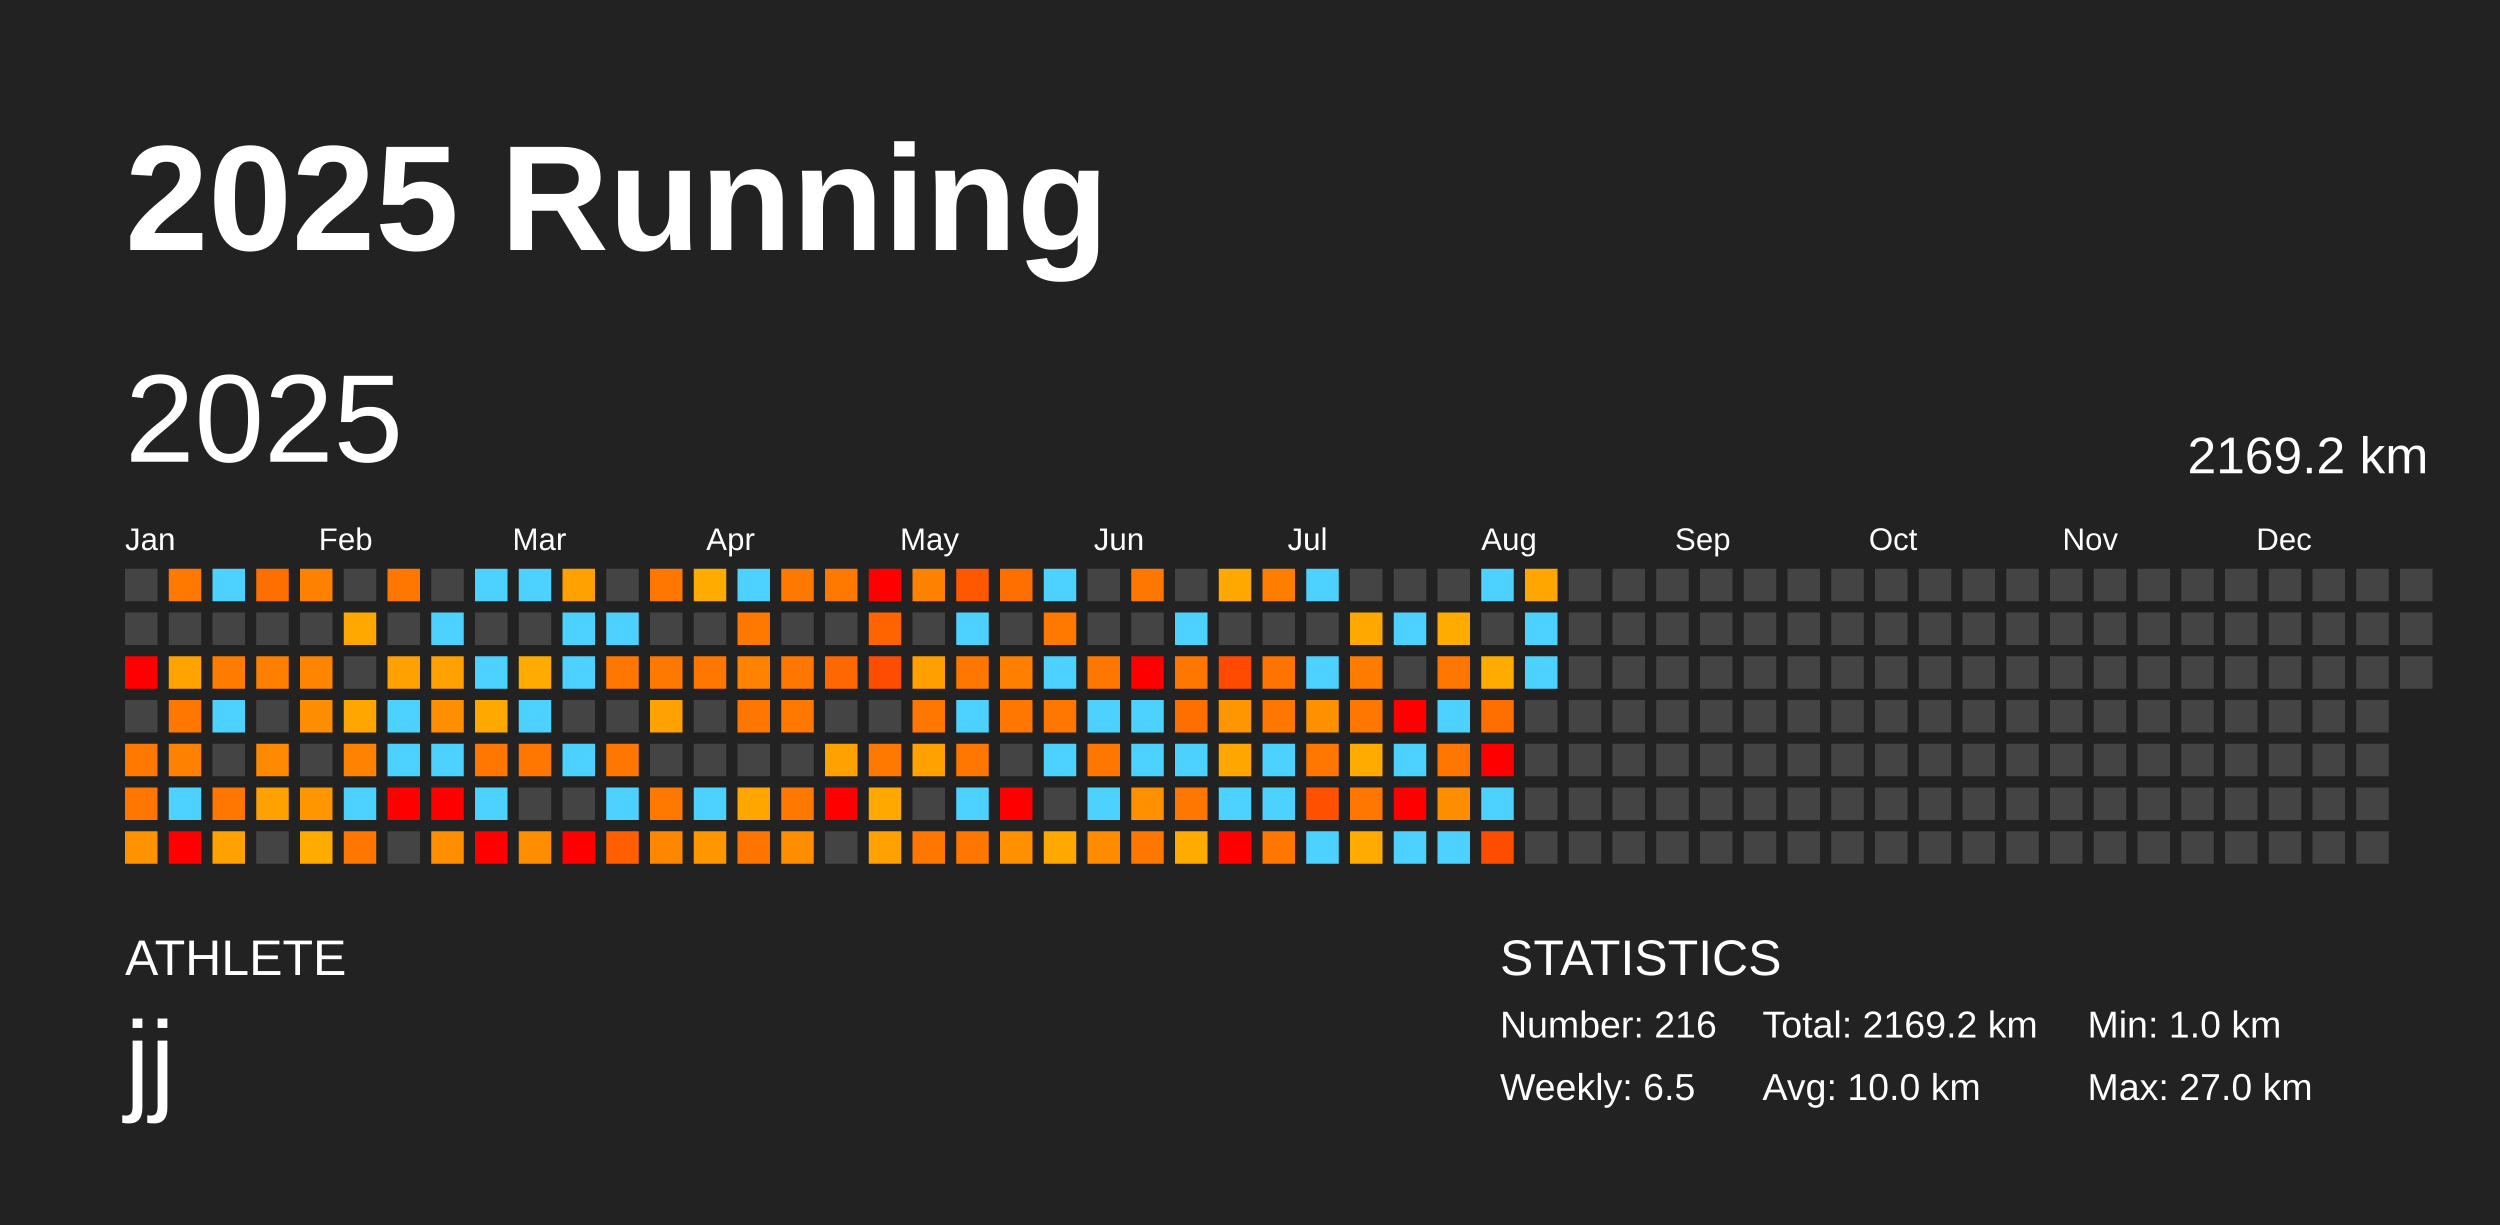
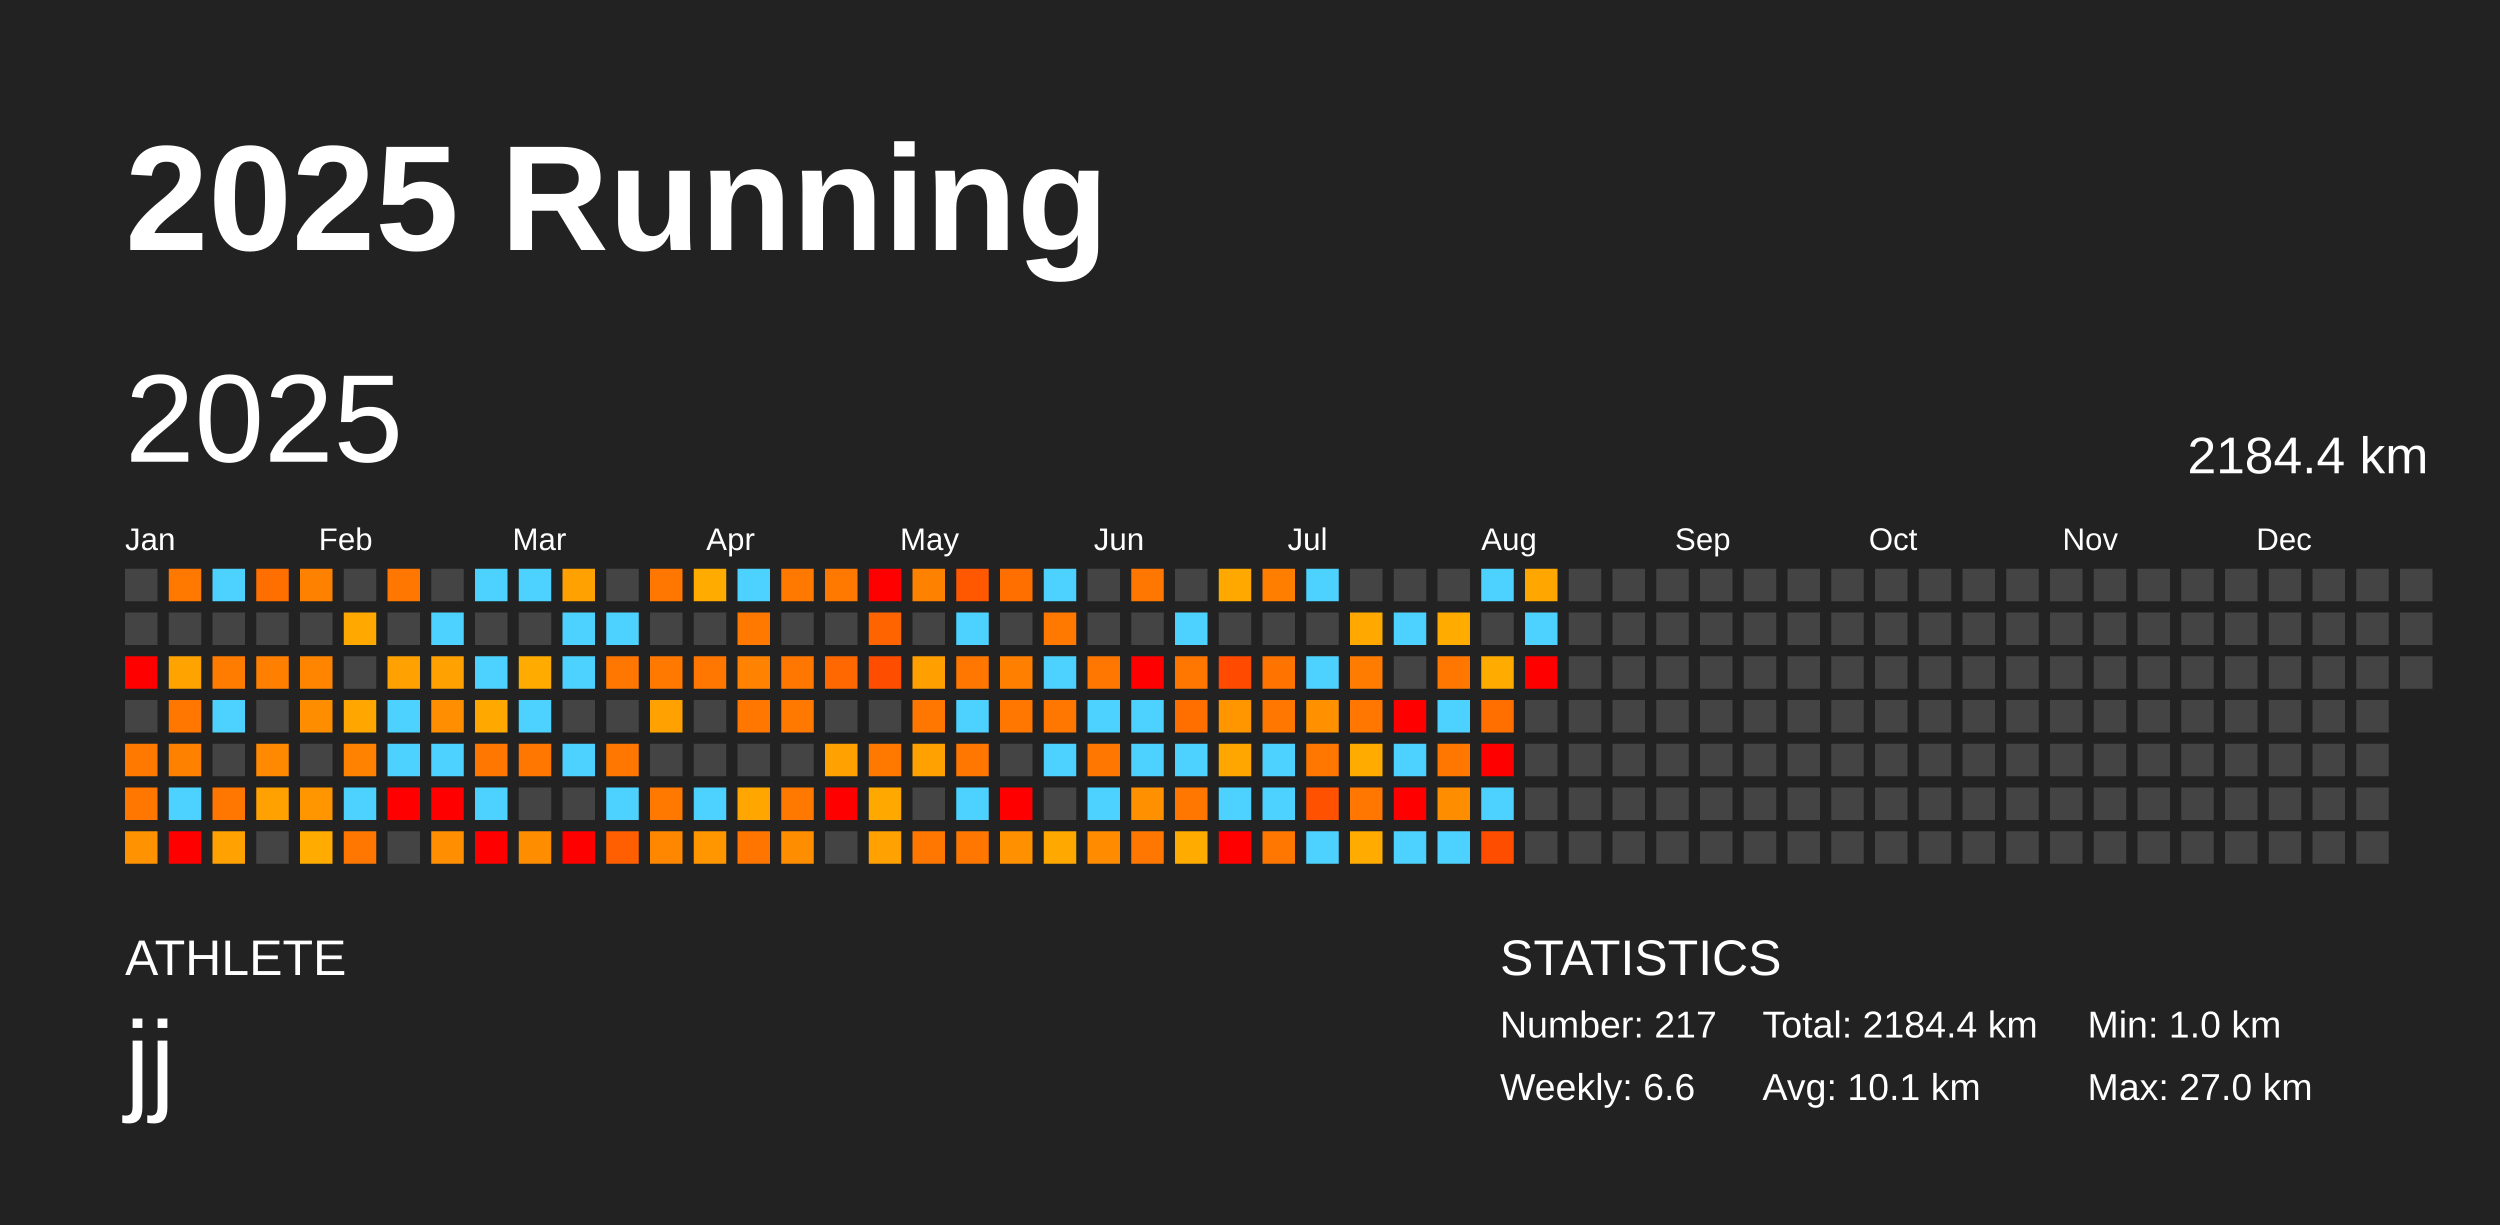
<svg xmlns="http://www.w3.org/2000/svg" baseProfile="full" height="98mm" version="1.1" viewBox="0,0,200,98" width="200mm">
  <defs />
  <rect fill="#222222" height="98" width="200" x="0" y="0" />
  <text fill="#FFFFFF" style="font-size:12px; font-family:Arial; font-weight:bold;" x="10" y="20">2025 Running</text>
  <text fill="#FFFFFF" style="font-size:4px; font-family:Arial" x="10" y="78">ATHLETE</text>
  <text fill="#FFFFFF" style="font-size:9px; font-family:Arial" x="10" y="88">jj</text>
  <text fill="#FFFFFF" style="font-size:4px; font-family:Arial" x="120" y="78">STATISTICS</text>
-   <text fill="#FFFFFF" style="font-size:3px; font-family:Arial" x="120" y="83">Number: 216</text>
-   <text fill="#FFFFFF" style="font-size:3px; font-family:Arial" x="120" y="88">Weekly: 6.5</text>
-   <text fill="#FFFFFF" style="font-size:3px; font-family:Arial" x="141" y="83">Total: 2169.2 km</text>
-   <text fill="#FFFFFF" style="font-size:3px; font-family:Arial" x="141" y="88">Avg: 10.0 km</text>
+   <text fill="#FFFFFF" style="font-size:3px; font-family:Arial" x="120" y="83">Number: 217</text>
+   <text fill="#FFFFFF" style="font-size:3px; font-family:Arial" x="120" y="88">Weekly: 6.6</text>
+   <text fill="#FFFFFF" style="font-size:3px; font-family:Arial" x="141" y="83">Total: 2184.4 km</text>
+   <text fill="#FFFFFF" style="font-size:3px; font-family:Arial" x="141" y="88">Avg: 10.1 km</text>
  <text fill="#FFFFFF" style="font-size:3px; font-family:Arial" x="167" y="83">Min: 1.0 km</text>
  <text fill="#FFFFFF" style="font-size:3px; font-family:Arial" x="167" y="88">Max: 27.0 km</text>
  <text dominant-baseline="hanging" fill="#FFFFFF" style="font-size:10.0px; font-family:Arial;" x="10" y="30">2025</text>
-   <text dominant-baseline="hanging" fill="#FFFFFF" style="font-size:4.125px; font-family:Arial;" x="175" y="35">2169.2 km</text>
+   <text dominant-baseline="hanging" fill="#FFFFFF" style="font-size:4.125px; font-family:Arial;" x="175" y="35">2184.4 km</text>
  <text fill="#FFFFFF" style="font-size:2.5px; font-family:Arial" x="10.0" y="44">Jan</text>
  <text fill="#FFFFFF" style="font-size:2.5px; font-family:Arial" x="25.5" y="44">Feb</text>
  <text fill="#FFFFFF" style="font-size:2.5px; font-family:Arial" x="41.0" y="44">Mar</text>
  <text fill="#FFFFFF" style="font-size:2.5px; font-family:Arial" x="56.5" y="44">Apr</text>
  <text fill="#FFFFFF" style="font-size:2.5px; font-family:Arial" x="72.0" y="44">May</text>
  <text fill="#FFFFFF" style="font-size:2.5px; font-family:Arial" x="87.5" y="44">Jun</text>
  <text fill="#FFFFFF" style="font-size:2.5px; font-family:Arial" x="103.0" y="44">Jul</text>
  <text fill="#FFFFFF" style="font-size:2.5px; font-family:Arial" x="118.5" y="44">Aug</text>
  <text fill="#FFFFFF" style="font-size:2.5px; font-family:Arial" x="134.0" y="44">Sep</text>
  <text fill="#FFFFFF" style="font-size:2.5px; font-family:Arial" x="149.5" y="44">Oct</text>
  <text fill="#FFFFFF" style="font-size:2.5px; font-family:Arial" x="165.0" y="44">Nov</text>
  <text fill="#FFFFFF" style="font-size:2.5px; font-family:Arial" x="180.5" y="44">Dec</text>
  <rect fill="#444444" height="2.6" width="2.6" x="10.0" y="45.5" />
  <rect fill="#444444" height="2.6" width="2.6" x="10.0" y="49.0" />
  <rect fill="red" height="2.6" width="2.6" x="10.0" y="52.5" />
  <rect fill="#444444" height="2.6" width="2.6" x="10.0" y="56.0" />
  <rect fill="#ff7800" height="2.6" width="2.6" x="10.0" y="59.5" />
  <rect fill="#ff7700" height="2.6" width="2.6" x="10.0" y="63.0" />
  <rect fill="#ff9200" height="2.6" width="2.6" x="10.0" y="66.5" />
  <rect fill="#ff7900" height="2.6" width="2.6" x="13.5" y="45.5" />
  <rect fill="#444444" height="2.6" width="2.6" x="13.5" y="49.0" />
  <rect fill="#ffa300" height="2.6" width="2.6" x="13.5" y="52.5" />
  <rect fill="#ff7700" height="2.6" width="2.6" x="13.5" y="56.0" />
  <rect fill="#ff8100" height="2.6" width="2.6" x="13.5" y="59.5" />
  <rect fill="#4dd2ff" height="2.6" width="2.6" x="13.5" y="63.0" />
  <rect fill="red" height="2.6" width="2.6" x="13.5" y="66.5" />
  <rect fill="#4dd2ff" height="2.6" width="2.6" x="17.0" y="45.5" />
  <rect fill="#444444" height="2.6" width="2.6" x="17.0" y="49.0" />
  <rect fill="#ff7c00" height="2.6" width="2.6" x="17.0" y="52.5" />
  <rect fill="#4dd2ff" height="2.6" width="2.6" x="17.0" y="56.0" />
  <rect fill="#444444" height="2.6" width="2.6" x="17.0" y="59.5" />
  <rect fill="#ff7700" height="2.6" width="2.6" x="17.0" y="63.0" />
  <rect fill="#ffa100" height="2.6" width="2.6" x="17.0" y="66.5" />
  <rect fill="#ff6f00" height="2.6" width="2.6" x="20.5" y="45.5" />
  <rect fill="#444444" height="2.6" width="2.6" x="20.5" y="49.0" />
  <rect fill="#ff8000" height="2.6" width="2.6" x="20.5" y="52.5" />
  <rect fill="#444444" height="2.6" width="2.6" x="20.5" y="56.0" />
  <rect fill="#ff8900" height="2.6" width="2.6" x="20.5" y="59.5" />
  <rect fill="#ffa100" height="2.6" width="2.6" x="20.5" y="63.0" />
  <rect fill="#444444" height="2.6" width="2.6" x="20.5" y="66.5" />
  <rect fill="#ff8100" height="2.6" width="2.6" x="24.0" y="45.5" />
  <rect fill="#444444" height="2.6" width="2.6" x="24.0" y="49.0" />
  <rect fill="#ff8500" height="2.6" width="2.6" x="24.0" y="52.5" />
  <rect fill="#ff8d00" height="2.6" width="2.6" x="24.0" y="56.0" />
  <rect fill="#444444" height="2.6" width="2.6" x="24.0" y="59.5" />
  <rect fill="#ff9600" height="2.6" width="2.6" x="24.0" y="63.0" />
  <rect fill="#ffab00" height="2.6" width="2.6" x="24.0" y="66.5" />
  <rect fill="#444444" height="2.6" width="2.6" x="27.5" y="45.5" />
  <rect fill="#ffa900" height="2.6" width="2.6" x="27.5" y="49.0" />
  <rect fill="#444444" height="2.6" width="2.6" x="27.5" y="52.5" />
  <rect fill="#ffa700" height="2.6" width="2.6" x="27.5" y="56.0" />
  <rect fill="#ff8300" height="2.6" width="2.6" x="27.5" y="59.5" />
  <rect fill="#4dd2ff" height="2.6" width="2.6" x="27.5" y="63.0" />
  <rect fill="#ff7700" height="2.6" width="2.6" x="27.5" y="66.5" />
  <rect fill="#ff7600" height="2.6" width="2.6" x="31.0" y="45.5" />
  <rect fill="#444444" height="2.6" width="2.6" x="31.0" y="49.0" />
  <rect fill="#ffa100" height="2.6" width="2.6" x="31.0" y="52.5" />
  <rect fill="#4dd2ff" height="2.6" width="2.6" x="31.0" y="56.0" />
  <rect fill="#4dd2ff" height="2.6" width="2.6" x="31.0" y="59.5" />
  <rect fill="red" height="2.6" width="2.6" x="31.0" y="63.0" />
  <rect fill="#444444" height="2.6" width="2.6" x="31.0" y="66.5" />
  <rect fill="#444444" height="2.6" width="2.6" x="34.5" y="45.5" />
  <rect fill="#4dd2ff" height="2.6" width="2.6" x="34.5" y="49.0" />
  <rect fill="#ffa100" height="2.6" width="2.6" x="34.5" y="52.5" />
  <rect fill="#ff8f00" height="2.6" width="2.6" x="34.5" y="56.0" />
  <rect fill="#4dd2ff" height="2.6" width="2.6" x="34.5" y="59.5" />
  <rect fill="red" height="2.6" width="2.6" x="34.5" y="63.0" />
  <rect fill="#ff8f00" height="2.6" width="2.6" x="34.5" y="66.5" />
  <rect fill="#4dd2ff" height="2.6" width="2.6" x="38.0" y="45.5" />
  <rect fill="#444444" height="2.6" width="2.6" x="38.0" y="49.0" />
  <rect fill="#4dd2ff" height="2.6" width="2.6" x="38.0" y="52.5" />
  <rect fill="#ffa900" height="2.6" width="2.6" x="38.0" y="56.0" />
  <rect fill="#ff7600" height="2.6" width="2.6" x="38.0" y="59.5" />
  <rect fill="#4dd2ff" height="2.6" width="2.6" x="38.0" y="63.0" />
  <rect fill="red" height="2.6" width="2.6" x="38.0" y="66.5" />
  <rect fill="#4dd2ff" height="2.6" width="2.6" x="41.5" y="45.5" />
  <rect fill="#444444" height="2.6" width="2.6" x="41.5" y="49.0" />
  <rect fill="#ffab00" height="2.6" width="2.6" x="41.5" y="52.5" />
  <rect fill="#4dd2ff" height="2.6" width="2.6" x="41.5" y="56.0" />
  <rect fill="#ff7600" height="2.6" width="2.6" x="41.5" y="59.5" />
  <rect fill="#444444" height="2.6" width="2.6" x="41.5" y="63.0" />
  <rect fill="#ff8d00" height="2.6" width="2.6" x="41.5" y="66.5" />
  <rect fill="#ffa100" height="2.6" width="2.6" x="45.0" y="45.5" />
  <rect fill="#4dd2ff" height="2.6" width="2.6" x="45.0" y="49.0" />
  <rect fill="#4dd2ff" height="2.6" width="2.6" x="45.0" y="52.5" />
  <rect fill="#444444" height="2.6" width="2.6" x="45.0" y="56.0" />
  <rect fill="#4dd2ff" height="2.6" width="2.6" x="45.0" y="59.5" />
  <rect fill="#444444" height="2.6" width="2.6" x="45.0" y="63.0" />
  <rect fill="red" height="2.6" width="2.6" x="45.0" y="66.5" />
  <rect fill="#444444" height="2.6" width="2.6" x="48.5" y="45.5" />
  <rect fill="#4dd2ff" height="2.6" width="2.6" x="48.5" y="49.0" />
  <rect fill="#ff7600" height="2.6" width="2.6" x="48.5" y="52.5" />
  <rect fill="#444444" height="2.6" width="2.6" x="48.5" y="56.0" />
  <rect fill="#ff7700" height="2.6" width="2.6" x="48.5" y="59.5" />
  <rect fill="#4dd2ff" height="2.6" width="2.6" x="48.5" y="63.0" />
  <rect fill="#ff5f00" height="2.6" width="2.6" x="48.5" y="66.5" />
  <rect fill="#ff7700" height="2.6" width="2.6" x="52.0" y="45.5" />
  <rect fill="#444444" height="2.6" width="2.6" x="52.0" y="49.0" />
  <rect fill="#ff7800" height="2.6" width="2.6" x="52.0" y="52.5" />
  <rect fill="#ffa100" height="2.6" width="2.6" x="52.0" y="56.0" />
  <rect fill="#444444" height="2.6" width="2.6" x="52.0" y="59.5" />
  <rect fill="#ff7800" height="2.6" width="2.6" x="52.0" y="63.0" />
  <rect fill="#ff8700" height="2.6" width="2.6" x="52.0" y="66.5" />
  <rect fill="#ffab00" height="2.6" width="2.6" x="55.5" y="45.5" />
  <rect fill="#444444" height="2.6" width="2.6" x="55.5" y="49.0" />
  <rect fill="#ff7700" height="2.6" width="2.6" x="55.5" y="52.5" />
  <rect fill="#444444" height="2.6" width="2.6" x="55.5" y="56.0" />
  <rect fill="#444444" height="2.6" width="2.6" x="55.5" y="59.5" />
  <rect fill="#4dd2ff" height="2.6" width="2.6" x="55.5" y="63.0" />
  <rect fill="#ff9600" height="2.6" width="2.6" x="55.5" y="66.5" />
  <rect fill="#4dd2ff" height="2.6" width="2.6" x="59.0" y="45.5" />
  <rect fill="#ff7800" height="2.6" width="2.6" x="59.0" y="49.0" />
  <rect fill="#ff8300" height="2.6" width="2.6" x="59.0" y="52.5" />
  <rect fill="#ff7700" height="2.6" width="2.6" x="59.0" y="56.0" />
  <rect fill="#444444" height="2.6" width="2.6" x="59.0" y="59.5" />
  <rect fill="#ffa700" height="2.6" width="2.6" x="59.0" y="63.0" />
  <rect fill="#ff7500" height="2.6" width="2.6" x="59.0" y="66.5" />
  <rect fill="#ff7800" height="2.6" width="2.6" x="62.5" y="45.5" />
  <rect fill="#444444" height="2.6" width="2.6" x="62.5" y="49.0" />
  <rect fill="#ff7700" height="2.6" width="2.6" x="62.5" y="52.5" />
  <rect fill="#ff7800" height="2.6" width="2.6" x="62.5" y="56.0" />
  <rect fill="#444444" height="2.6" width="2.6" x="62.5" y="59.5" />
  <rect fill="#ff7900" height="2.6" width="2.6" x="62.5" y="63.0" />
  <rect fill="#ff8d00" height="2.6" width="2.6" x="62.5" y="66.5" />
  <rect fill="#ff7800" height="2.6" width="2.6" x="66.0" y="45.5" />
  <rect fill="#444444" height="2.6" width="2.6" x="66.0" y="49.0" />
  <rect fill="#ff6800" height="2.6" width="2.6" x="66.0" y="52.5" />
  <rect fill="#444444" height="2.6" width="2.6" x="66.0" y="56.0" />
  <rect fill="#ffa100" height="2.6" width="2.6" x="66.0" y="59.5" />
  <rect fill="red" height="2.6" width="2.6" x="66.0" y="63.0" />
  <rect fill="#444444" height="2.6" width="2.6" x="66.0" y="66.5" />
  <rect fill="red" height="2.6" width="2.6" x="69.5" y="45.5" />
  <rect fill="#ff6400" height="2.6" width="2.6" x="69.5" y="49.0" />
  <rect fill="#ff4d00" height="2.6" width="2.6" x="69.5" y="52.5" />
  <rect fill="#444444" height="2.6" width="2.6" x="69.5" y="56.0" />
  <rect fill="#ff7800" height="2.6" width="2.6" x="69.5" y="59.5" />
  <rect fill="#ffa900" height="2.6" width="2.6" x="69.5" y="63.0" />
  <rect fill="#ffa100" height="2.6" width="2.6" x="69.5" y="66.5" />
  <rect fill="#ff8100" height="2.6" width="2.6" x="73.0" y="45.5" />
  <rect fill="#444444" height="2.6" width="2.6" x="73.0" y="49.0" />
  <rect fill="#ffa000" height="2.6" width="2.6" x="73.0" y="52.5" />
  <rect fill="#ff7700" height="2.6" width="2.6" x="73.0" y="56.0" />
  <rect fill="#ffa100" height="2.6" width="2.6" x="73.0" y="59.5" />
  <rect fill="#444444" height="2.6" width="2.6" x="73.0" y="63.0" />
  <rect fill="#ff7700" height="2.6" width="2.6" x="73.0" y="66.5" />
  <rect fill="#ff5800" height="2.6" width="2.6" x="76.5" y="45.5" />
  <rect fill="#4dd2ff" height="2.6" width="2.6" x="76.5" y="49.0" />
  <rect fill="#ff7700" height="2.6" width="2.6" x="76.5" y="52.5" />
  <rect fill="#4dd2ff" height="2.6" width="2.6" x="76.5" y="56.0" />
  <rect fill="#ff7700" height="2.6" width="2.6" x="76.5" y="59.5" />
  <rect fill="#4dd2ff" height="2.6" width="2.6" x="76.5" y="63.0" />
  <rect fill="#ff7700" height="2.6" width="2.6" x="76.5" y="66.5" />
  <rect fill="#ff6f00" height="2.6" width="2.6" x="80.0" y="45.5" />
  <rect fill="#444444" height="2.6" width="2.6" x="80.0" y="49.0" />
  <rect fill="#ff7f00" height="2.6" width="2.6" x="80.0" y="52.5" />
  <rect fill="#ff7700" height="2.6" width="2.6" x="80.0" y="56.0" />
  <rect fill="#444444" height="2.6" width="2.6" x="80.0" y="59.5" />
  <rect fill="red" height="2.6" width="2.6" x="80.0" y="63.0" />
  <rect fill="#ff9000" height="2.6" width="2.6" x="80.0" y="66.5" />
  <rect fill="#4dd2ff" height="2.6" width="2.6" x="83.5" y="45.5" />
  <rect fill="#ff7800" height="2.6" width="2.6" x="83.5" y="49.0" />
  <rect fill="#4dd2ff" height="2.6" width="2.6" x="83.5" y="52.5" />
  <rect fill="#ff7700" height="2.6" width="2.6" x="83.5" y="56.0" />
  <rect fill="#4dd2ff" height="2.6" width="2.6" x="83.5" y="59.5" />
  <rect fill="#444444" height="2.6" width="2.6" x="83.5" y="63.0" />
  <rect fill="#ffa800" height="2.6" width="2.6" x="83.5" y="66.5" />
  <rect fill="#444444" height="2.6" width="2.6" x="87.0" y="45.5" />
  <rect fill="#444444" height="2.6" width="2.6" x="87.0" y="49.0" />
  <rect fill="#ff7700" height="2.6" width="2.6" x="87.0" y="52.5" />
  <rect fill="#4dd2ff" height="2.6" width="2.6" x="87.0" y="56.0" />
  <rect fill="#ff7700" height="2.6" width="2.6" x="87.0" y="59.5" />
  <rect fill="#4dd2ff" height="2.6" width="2.6" x="87.0" y="63.0" />
  <rect fill="#ff8b00" height="2.6" width="2.6" x="87.0" y="66.5" />
  <rect fill="#ff7700" height="2.6" width="2.6" x="90.5" y="45.5" />
  <rect fill="#444444" height="2.6" width="2.6" x="90.5" y="49.0" />
  <rect fill="red" height="2.6" width="2.6" x="90.5" y="52.5" />
  <rect fill="#4dd2ff" height="2.6" width="2.6" x="90.5" y="56.0" />
  <rect fill="#4dd2ff" height="2.6" width="2.6" x="90.5" y="59.5" />
  <rect fill="#ff9000" height="2.6" width="2.6" x="90.5" y="63.0" />
  <rect fill="#ff7700" height="2.6" width="2.6" x="90.5" y="66.5" />
  <rect fill="#444444" height="2.6" width="2.6" x="94.0" y="45.5" />
  <rect fill="#4dd2ff" height="2.6" width="2.6" x="94.0" y="49.0" />
  <rect fill="#ff7700" height="2.6" width="2.6" x="94.0" y="52.5" />
  <rect fill="#ff6f00" height="2.6" width="2.6" x="94.0" y="56.0" />
  <rect fill="#4dd2ff" height="2.6" width="2.6" x="94.0" y="59.5" />
  <rect fill="#ff7600" height="2.6" width="2.6" x="94.0" y="63.0" />
  <rect fill="#ffab00" height="2.6" width="2.6" x="94.0" y="66.5" />
  <rect fill="#ffa900" height="2.6" width="2.6" x="97.5" y="45.5" />
  <rect fill="#444444" height="2.6" width="2.6" x="97.5" y="49.0" />
  <rect fill="#ff4a00" height="2.6" width="2.6" x="97.5" y="52.5" />
  <rect fill="#ff9600" height="2.6" width="2.6" x="97.5" y="56.0" />
  <rect fill="#ffa700" height="2.6" width="2.6" x="97.5" y="59.5" />
  <rect fill="#4dd2ff" height="2.6" width="2.6" x="97.5" y="63.0" />
  <rect fill="red" height="2.6" width="2.6" x="97.5" y="66.5" />
  <rect fill="#ff7e00" height="2.6" width="2.6" x="101.0" y="45.5" />
  <rect fill="#444444" height="2.6" width="2.6" x="101.0" y="49.0" />
  <rect fill="#ff7400" height="2.6" width="2.6" x="101.0" y="52.5" />
  <rect fill="#ff7700" height="2.6" width="2.6" x="101.0" y="56.0" />
  <rect fill="#4dd2ff" height="2.6" width="2.6" x="101.0" y="59.5" />
  <rect fill="#4dd2ff" height="2.6" width="2.6" x="101.0" y="63.0" />
  <rect fill="#ff7700" height="2.6" width="2.6" x="101.0" y="66.5" />
  <rect fill="#4dd2ff" height="2.6" width="2.6" x="104.5" y="45.5" />
  <rect fill="#444444" height="2.6" width="2.6" x="104.5" y="49.0" />
  <rect fill="#4dd2ff" height="2.6" width="2.6" x="104.5" y="52.5" />
  <rect fill="#ff9000" height="2.6" width="2.6" x="104.5" y="56.0" />
  <rect fill="#ff7700" height="2.6" width="2.6" x="104.5" y="59.5" />
  <rect fill="#ff5100" height="2.6" width="2.6" x="104.5" y="63.0" />
  <rect fill="#4dd2ff" height="2.6" width="2.6" x="104.5" y="66.5" />
  <rect fill="#444444" height="2.6" width="2.6" x="108.0" y="45.5" />
  <rect fill="#ffa900" height="2.6" width="2.6" x="108.0" y="49.0" />
  <rect fill="#ff7c00" height="2.6" width="2.6" x="108.0" y="52.5" />
  <rect fill="#ff7700" height="2.6" width="2.6" x="108.0" y="56.0" />
  <rect fill="#ffab00" height="2.6" width="2.6" x="108.0" y="59.5" />
  <rect fill="#ff7700" height="2.6" width="2.6" x="108.0" y="63.0" />
  <rect fill="#ffab00" height="2.6" width="2.6" x="108.0" y="66.5" />
  <rect fill="#444444" height="2.6" width="2.6" x="111.5" y="45.5" />
  <rect fill="#4dd2ff" height="2.6" width="2.6" x="111.5" y="49.0" />
  <rect fill="#444444" height="2.6" width="2.6" x="111.5" y="52.5" />
  <rect fill="red" height="2.6" width="2.6" x="111.5" y="56.0" />
  <rect fill="#4dd2ff" height="2.6" width="2.6" x="111.5" y="59.5" />
  <rect fill="red" height="2.6" width="2.6" x="111.5" y="63.0" />
  <rect fill="#4dd2ff" height="2.6" width="2.6" x="111.5" y="66.5" />
  <rect fill="#444444" height="2.6" width="2.6" x="115.0" y="45.5" />
  <rect fill="#ffab00" height="2.6" width="2.6" x="115.0" y="49.0" />
  <rect fill="#ff7700" height="2.6" width="2.6" x="115.0" y="52.5" />
  <rect fill="#4dd2ff" height="2.6" width="2.6" x="115.0" y="56.0" />
  <rect fill="#ff7700" height="2.6" width="2.6" x="115.0" y="59.5" />
  <rect fill="#ff8d00" height="2.6" width="2.6" x="115.0" y="63.0" />
  <rect fill="#4dd2ff" height="2.6" width="2.6" x="115.0" y="66.5" />
  <rect fill="#4dd2ff" height="2.6" width="2.6" x="118.5" y="45.5" />
  <rect fill="#444444" height="2.6" width="2.6" x="118.5" y="49.0" />
  <rect fill="#ffab00" height="2.6" width="2.6" x="118.5" y="52.5" />
  <rect fill="#ff6f00" height="2.6" width="2.6" x="118.5" y="56.0" />
  <rect fill="red" height="2.6" width="2.6" x="118.5" y="59.5" />
  <rect fill="#4dd2ff" height="2.6" width="2.6" x="118.5" y="63.0" />
  <rect fill="#ff4d00" height="2.6" width="2.6" x="118.5" y="66.5" />
  <rect fill="#ffa600" height="2.6" width="2.6" x="122.0" y="45.5" />
  <rect fill="#4dd2ff" height="2.6" width="2.6" x="122.0" y="49.0" />
-   <rect fill="#4dd2ff" height="2.6" width="2.6" x="122.0" y="52.5" />
+   <rect fill="red" height="2.6" width="2.6" x="122.0" y="52.5" />
  <rect fill="#444444" height="2.6" width="2.6" x="122.0" y="56.0" />
  <rect fill="#444444" height="2.6" width="2.6" x="122.0" y="59.5" />
  <rect fill="#444444" height="2.6" width="2.6" x="122.0" y="63.0" />
  <rect fill="#444444" height="2.6" width="2.6" x="122.0" y="66.5" />
  <rect fill="#444444" height="2.6" width="2.6" x="125.5" y="45.5" />
  <rect fill="#444444" height="2.6" width="2.6" x="125.5" y="49.0" />
  <rect fill="#444444" height="2.6" width="2.6" x="125.5" y="52.5" />
  <rect fill="#444444" height="2.6" width="2.6" x="125.5" y="56.0" />
  <rect fill="#444444" height="2.6" width="2.6" x="125.5" y="59.5" />
  <rect fill="#444444" height="2.6" width="2.6" x="125.5" y="63.0" />
  <rect fill="#444444" height="2.6" width="2.6" x="125.5" y="66.5" />
  <rect fill="#444444" height="2.6" width="2.6" x="129.0" y="45.5" />
  <rect fill="#444444" height="2.6" width="2.6" x="129.0" y="49.0" />
  <rect fill="#444444" height="2.6" width="2.6" x="129.0" y="52.5" />
  <rect fill="#444444" height="2.6" width="2.6" x="129.0" y="56.0" />
  <rect fill="#444444" height="2.6" width="2.6" x="129.0" y="59.5" />
  <rect fill="#444444" height="2.6" width="2.6" x="129.0" y="63.0" />
  <rect fill="#444444" height="2.6" width="2.6" x="129.0" y="66.5" />
  <rect fill="#444444" height="2.6" width="2.6" x="132.5" y="45.5" />
  <rect fill="#444444" height="2.6" width="2.6" x="132.5" y="49.0" />
  <rect fill="#444444" height="2.6" width="2.6" x="132.5" y="52.5" />
  <rect fill="#444444" height="2.6" width="2.6" x="132.5" y="56.0" />
  <rect fill="#444444" height="2.6" width="2.6" x="132.5" y="59.5" />
  <rect fill="#444444" height="2.6" width="2.6" x="132.5" y="63.0" />
  <rect fill="#444444" height="2.6" width="2.6" x="132.5" y="66.5" />
  <rect fill="#444444" height="2.6" width="2.6" x="136.0" y="45.5" />
  <rect fill="#444444" height="2.6" width="2.6" x="136.0" y="49.0" />
  <rect fill="#444444" height="2.6" width="2.6" x="136.0" y="52.5" />
  <rect fill="#444444" height="2.6" width="2.6" x="136.0" y="56.0" />
  <rect fill="#444444" height="2.6" width="2.6" x="136.0" y="59.5" />
  <rect fill="#444444" height="2.6" width="2.6" x="136.0" y="63.0" />
  <rect fill="#444444" height="2.6" width="2.6" x="136.0" y="66.5" />
  <rect fill="#444444" height="2.6" width="2.6" x="139.5" y="45.5" />
  <rect fill="#444444" height="2.6" width="2.6" x="139.5" y="49.0" />
  <rect fill="#444444" height="2.6" width="2.6" x="139.5" y="52.5" />
  <rect fill="#444444" height="2.6" width="2.6" x="139.5" y="56.0" />
  <rect fill="#444444" height="2.6" width="2.6" x="139.5" y="59.5" />
  <rect fill="#444444" height="2.6" width="2.6" x="139.5" y="63.0" />
  <rect fill="#444444" height="2.6" width="2.6" x="139.5" y="66.5" />
  <rect fill="#444444" height="2.6" width="2.6" x="143.0" y="45.5" />
  <rect fill="#444444" height="2.6" width="2.6" x="143.0" y="49.0" />
  <rect fill="#444444" height="2.6" width="2.6" x="143.0" y="52.5" />
  <rect fill="#444444" height="2.6" width="2.6" x="143.0" y="56.0" />
  <rect fill="#444444" height="2.6" width="2.6" x="143.0" y="59.5" />
  <rect fill="#444444" height="2.6" width="2.6" x="143.0" y="63.0" />
  <rect fill="#444444" height="2.6" width="2.6" x="143.0" y="66.5" />
  <rect fill="#444444" height="2.6" width="2.6" x="146.5" y="45.5" />
  <rect fill="#444444" height="2.6" width="2.6" x="146.5" y="49.0" />
  <rect fill="#444444" height="2.6" width="2.6" x="146.5" y="52.5" />
  <rect fill="#444444" height="2.6" width="2.6" x="146.5" y="56.0" />
  <rect fill="#444444" height="2.6" width="2.6" x="146.5" y="59.5" />
  <rect fill="#444444" height="2.6" width="2.6" x="146.5" y="63.0" />
  <rect fill="#444444" height="2.6" width="2.6" x="146.5" y="66.5" />
  <rect fill="#444444" height="2.6" width="2.6" x="150.0" y="45.5" />
  <rect fill="#444444" height="2.6" width="2.6" x="150.0" y="49.0" />
  <rect fill="#444444" height="2.6" width="2.6" x="150.0" y="52.5" />
  <rect fill="#444444" height="2.6" width="2.6" x="150.0" y="56.0" />
  <rect fill="#444444" height="2.6" width="2.6" x="150.0" y="59.5" />
  <rect fill="#444444" height="2.6" width="2.6" x="150.0" y="63.0" />
  <rect fill="#444444" height="2.6" width="2.6" x="150.0" y="66.5" />
  <rect fill="#444444" height="2.6" width="2.6" x="153.5" y="45.5" />
  <rect fill="#444444" height="2.6" width="2.6" x="153.5" y="49.0" />
  <rect fill="#444444" height="2.6" width="2.6" x="153.5" y="52.5" />
  <rect fill="#444444" height="2.6" width="2.6" x="153.5" y="56.0" />
  <rect fill="#444444" height="2.6" width="2.6" x="153.5" y="59.5" />
  <rect fill="#444444" height="2.6" width="2.6" x="153.5" y="63.0" />
  <rect fill="#444444" height="2.6" width="2.6" x="153.5" y="66.5" />
  <rect fill="#444444" height="2.6" width="2.6" x="157.0" y="45.5" />
  <rect fill="#444444" height="2.6" width="2.6" x="157.0" y="49.0" />
  <rect fill="#444444" height="2.6" width="2.6" x="157.0" y="52.5" />
  <rect fill="#444444" height="2.6" width="2.6" x="157.0" y="56.0" />
  <rect fill="#444444" height="2.6" width="2.6" x="157.0" y="59.5" />
  <rect fill="#444444" height="2.6" width="2.6" x="157.0" y="63.0" />
  <rect fill="#444444" height="2.6" width="2.6" x="157.0" y="66.5" />
  <rect fill="#444444" height="2.6" width="2.6" x="160.5" y="45.5" />
  <rect fill="#444444" height="2.6" width="2.6" x="160.5" y="49.0" />
  <rect fill="#444444" height="2.6" width="2.6" x="160.5" y="52.5" />
  <rect fill="#444444" height="2.6" width="2.6" x="160.5" y="56.0" />
  <rect fill="#444444" height="2.6" width="2.6" x="160.5" y="59.5" />
  <rect fill="#444444" height="2.6" width="2.6" x="160.5" y="63.0" />
  <rect fill="#444444" height="2.6" width="2.6" x="160.5" y="66.5" />
  <rect fill="#444444" height="2.6" width="2.6" x="164.0" y="45.5" />
  <rect fill="#444444" height="2.6" width="2.6" x="164.0" y="49.0" />
  <rect fill="#444444" height="2.6" width="2.6" x="164.0" y="52.5" />
  <rect fill="#444444" height="2.6" width="2.6" x="164.0" y="56.0" />
  <rect fill="#444444" height="2.6" width="2.6" x="164.0" y="59.5" />
  <rect fill="#444444" height="2.6" width="2.6" x="164.0" y="63.0" />
  <rect fill="#444444" height="2.6" width="2.6" x="164.0" y="66.5" />
  <rect fill="#444444" height="2.6" width="2.6" x="167.5" y="45.5" />
  <rect fill="#444444" height="2.6" width="2.6" x="167.5" y="49.0" />
  <rect fill="#444444" height="2.6" width="2.6" x="167.5" y="52.5" />
  <rect fill="#444444" height="2.6" width="2.6" x="167.5" y="56.0" />
  <rect fill="#444444" height="2.6" width="2.6" x="167.5" y="59.5" />
  <rect fill="#444444" height="2.6" width="2.6" x="167.5" y="63.0" />
  <rect fill="#444444" height="2.6" width="2.6" x="167.5" y="66.5" />
  <rect fill="#444444" height="2.6" width="2.6" x="171.0" y="45.5" />
  <rect fill="#444444" height="2.6" width="2.6" x="171.0" y="49.0" />
  <rect fill="#444444" height="2.6" width="2.6" x="171.0" y="52.5" />
  <rect fill="#444444" height="2.6" width="2.6" x="171.0" y="56.0" />
  <rect fill="#444444" height="2.6" width="2.6" x="171.0" y="59.5" />
  <rect fill="#444444" height="2.6" width="2.6" x="171.0" y="63.0" />
  <rect fill="#444444" height="2.6" width="2.6" x="171.0" y="66.5" />
  <rect fill="#444444" height="2.6" width="2.6" x="174.5" y="45.5" />
  <rect fill="#444444" height="2.6" width="2.6" x="174.5" y="49.0" />
  <rect fill="#444444" height="2.6" width="2.6" x="174.5" y="52.5" />
  <rect fill="#444444" height="2.6" width="2.6" x="174.5" y="56.0" />
  <rect fill="#444444" height="2.6" width="2.6" x="174.5" y="59.5" />
  <rect fill="#444444" height="2.6" width="2.6" x="174.5" y="63.0" />
  <rect fill="#444444" height="2.6" width="2.6" x="174.5" y="66.5" />
  <rect fill="#444444" height="2.6" width="2.6" x="178.0" y="45.5" />
  <rect fill="#444444" height="2.6" width="2.6" x="178.0" y="49.0" />
  <rect fill="#444444" height="2.6" width="2.6" x="178.0" y="52.5" />
  <rect fill="#444444" height="2.6" width="2.6" x="178.0" y="56.0" />
  <rect fill="#444444" height="2.6" width="2.6" x="178.0" y="59.5" />
  <rect fill="#444444" height="2.6" width="2.6" x="178.0" y="63.0" />
  <rect fill="#444444" height="2.6" width="2.6" x="178.0" y="66.5" />
  <rect fill="#444444" height="2.6" width="2.6" x="181.5" y="45.5" />
  <rect fill="#444444" height="2.6" width="2.6" x="181.5" y="49.0" />
  <rect fill="#444444" height="2.6" width="2.6" x="181.5" y="52.5" />
  <rect fill="#444444" height="2.6" width="2.6" x="181.5" y="56.0" />
  <rect fill="#444444" height="2.6" width="2.6" x="181.5" y="59.5" />
  <rect fill="#444444" height="2.6" width="2.6" x="181.5" y="63.0" />
  <rect fill="#444444" height="2.6" width="2.6" x="181.5" y="66.5" />
  <rect fill="#444444" height="2.6" width="2.6" x="185.0" y="45.5" />
  <rect fill="#444444" height="2.6" width="2.6" x="185.0" y="49.0" />
  <rect fill="#444444" height="2.6" width="2.6" x="185.0" y="52.5" />
  <rect fill="#444444" height="2.6" width="2.6" x="185.0" y="56.0" />
  <rect fill="#444444" height="2.6" width="2.6" x="185.0" y="59.5" />
  <rect fill="#444444" height="2.6" width="2.6" x="185.0" y="63.0" />
  <rect fill="#444444" height="2.6" width="2.6" x="185.0" y="66.5" />
  <rect fill="#444444" height="2.6" width="2.6" x="188.5" y="45.5" />
  <rect fill="#444444" height="2.6" width="2.6" x="188.5" y="49.0" />
  <rect fill="#444444" height="2.6" width="2.6" x="188.5" y="52.5" />
  <rect fill="#444444" height="2.6" width="2.6" x="188.5" y="56.0" />
  <rect fill="#444444" height="2.6" width="2.6" x="188.5" y="59.5" />
  <rect fill="#444444" height="2.6" width="2.6" x="188.5" y="63.0" />
  <rect fill="#444444" height="2.6" width="2.6" x="188.5" y="66.5" />
  <rect fill="#444444" height="2.6" width="2.6" x="192.0" y="45.5" />
  <rect fill="#444444" height="2.6" width="2.6" x="192.0" y="49.0" />
  <rect fill="#444444" height="2.6" width="2.6" x="192.0" y="52.5" />
</svg>
